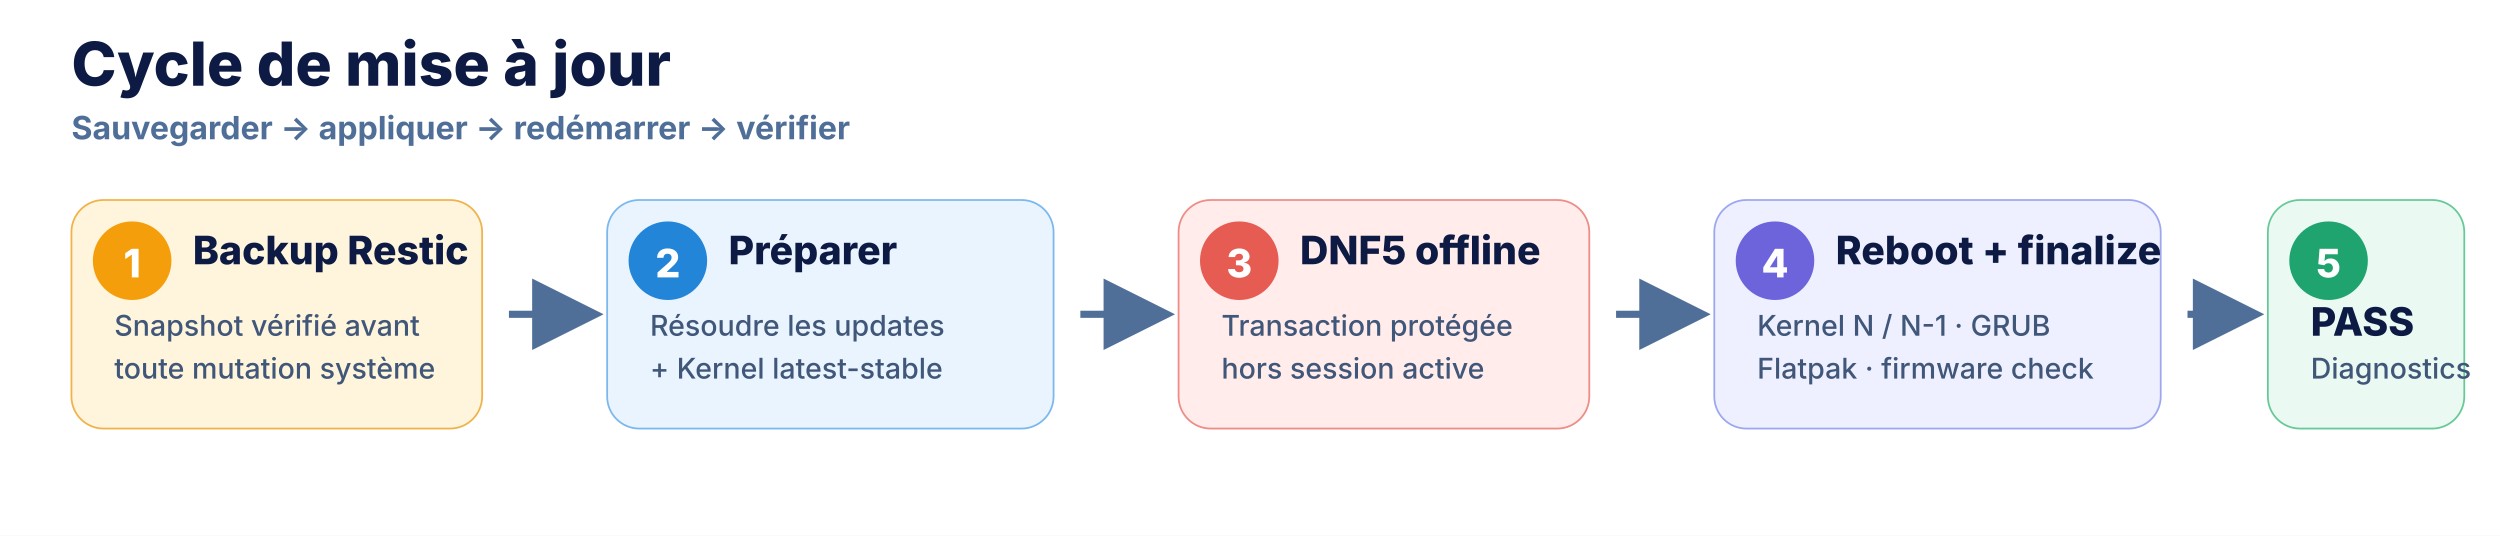
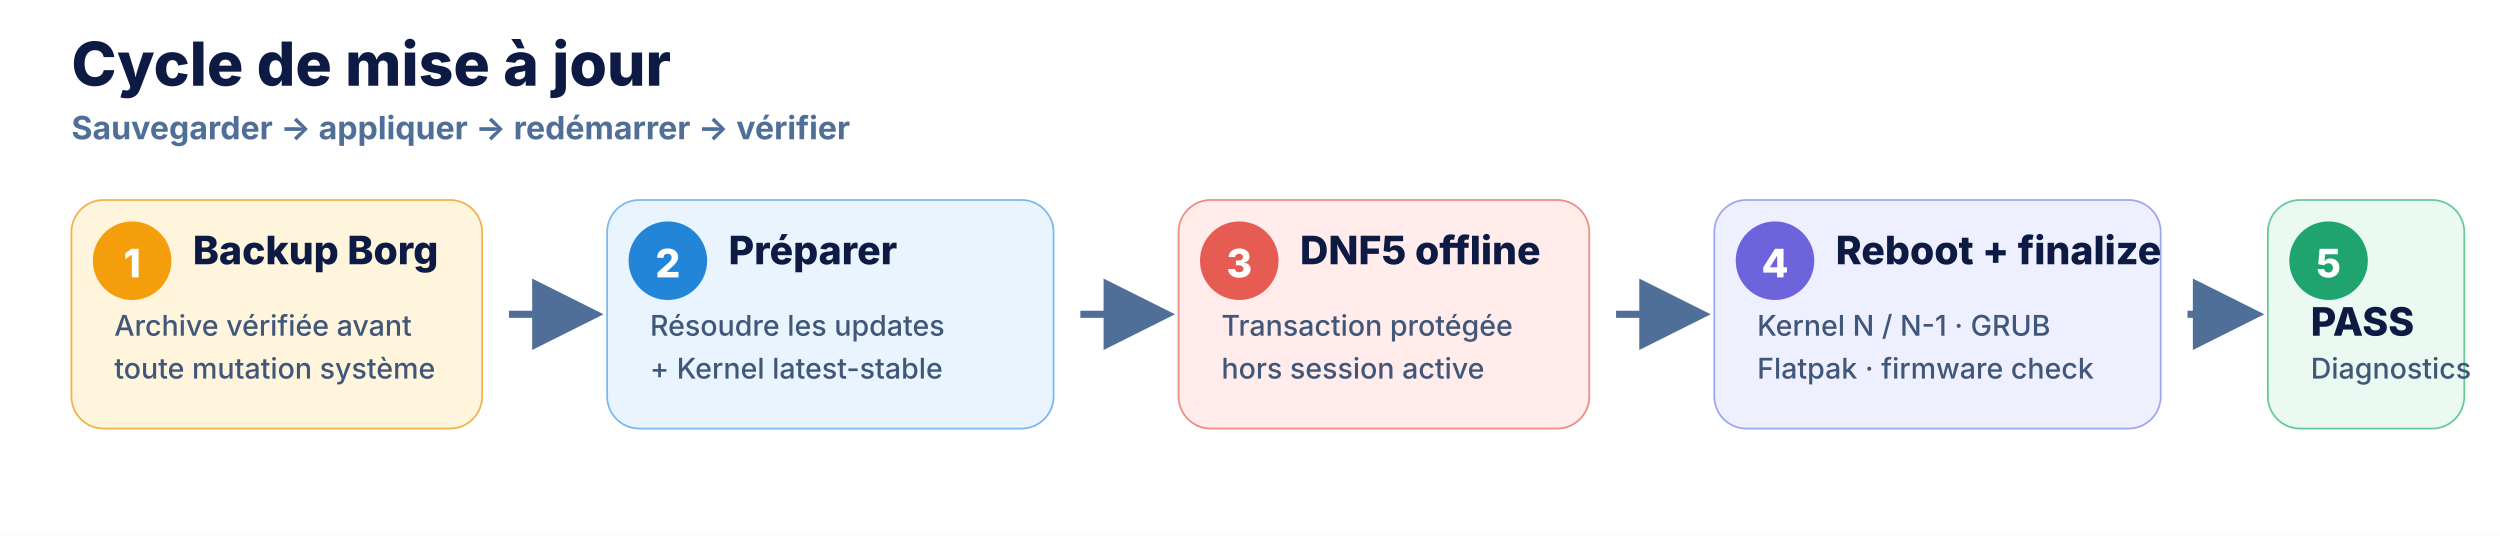
<svg xmlns="http://www.w3.org/2000/svg" viewBox="0 0 1400 300" role="img" aria-labelledby="title desc">
  <defs>
    <marker id="arrow" markerWidth="10" markerHeight="10" refX="8" refY="5" orient="auto">
      <path d="M0 0 L10 5 L0 10 Z" fill="#4f6f98" />
    </marker>
    <style>
    text{font-family:Inter,system-ui,-apple-system,"Segoe UI",Roboto,Arial,sans-serif;fill:#0d1b44}
    .kicker{font-size:18px;font-weight:700;fill:#4f6f98}
    .title{font-size:34px;font-weight:800}
    .step{font-size:22px;font-weight:800}
    .sub{font-size:16px;font-weight:500;fill:#405779}
    .num{font-size:22px;font-weight:800;fill:#fff;text-anchor:middle;dominant-baseline:middle}
  </style>
  </defs>
  <rect width="1400" height="300" fill="#fff" />
  <text x="40" y="48" class="title">Cycle de mise à jour</text>
  <text x="40" y="78" class="kicker">Sauvegarder → appliquer → redémarrer → vérifier</text>
  <g transform="translate(40 112)">
    <rect width="230" height="128" rx="18" fill="#fff4dc" stroke="#f0b34b" />
    <circle cx="34" cy="34" r="22" fill="#f59e0b" />
    <text x="34" y="35" class="num">1</text>
-     <text x="68" y="36" class="step">Backup Restic</text>
-     <text x="24" y="76" class="sub">Snapshot vérifié avant</text>
+     <text x="68" y="36" class="step">Backup Borg</text>
+     <text x="24" y="76" class="sub">Archive vérifiée avant</text>
    <text x="24" y="100" class="sub">toute mutation système</text>
  </g>
  <line x1="285" y1="176" x2="330" y2="176" stroke="#4f6f98" stroke-width="4" marker-end="url(#arrow)" />
  <g transform="translate(340 112)">
    <rect width="250" height="128" rx="18" fill="#eaf4ff" stroke="#7bb8ed" />
    <circle cx="34" cy="34" r="22" fill="#2385d8" />
    <text x="34" y="35" class="num">2</text>
    <text x="68" y="36" class="step">Préparer</text>
    <text x="24" y="76" class="sub">Résoudre les updates</text>
    <text x="24" y="100" class="sub">+ Kernel latest-stable</text>
  </g>
  <line x1="605" y1="176" x2="650" y2="176" stroke="#4f6f98" stroke-width="4" marker-end="url(#arrow)" />
  <g transform="translate(660 112)">
    <rect width="230" height="128" rx="18" fill="#ffeceb" stroke="#ee8c86" />
    <circle cx="34" cy="34" r="22" fill="#e65b52" />
    <text x="34" y="35" class="num">3</text>
    <text x="68" y="36" class="step">DNF5 offline</text>
    <text x="24" y="76" class="sub">Transaction protégée</text>
    <text x="24" y="100" class="sub">hors session active</text>
  </g>
  <line x1="905" y1="176" x2="950" y2="176" stroke="#4f6f98" stroke-width="4" marker-end="url(#arrow)" />
  <g transform="translate(960 112)">
    <rect width="250" height="128" rx="18" fill="#eef0ff" stroke="#9da7ef" />
    <circle cx="34" cy="34" r="22" fill="#6d63db" />
    <text x="34" y="35" class="num">4</text>
    <text x="68" y="36" class="step">Reboot + finalize</text>
    <text x="24" y="76" class="sub">Kernel N / N-1 · GRUB</text>
    <text x="24" y="100" class="sub">Flatpak · firmware check</text>
  </g>
  <line x1="1225" y1="176" x2="1260" y2="176" stroke="#4f6f98" stroke-width="4" marker-end="url(#arrow)" />
  <g transform="translate(1270 112)">
    <rect width="110" height="128" rx="18" fill="#eaf9f1" stroke="#67c998" />
    <circle cx="34" cy="34" r="22" fill="#20a46f" />
    <text x="34" y="35" class="num">5</text>
    <text x="24" y="76" class="step" font-size="19">PASS</text>
    <text x="24" y="100" class="sub">Diagnostics</text>
  </g>
</svg>
